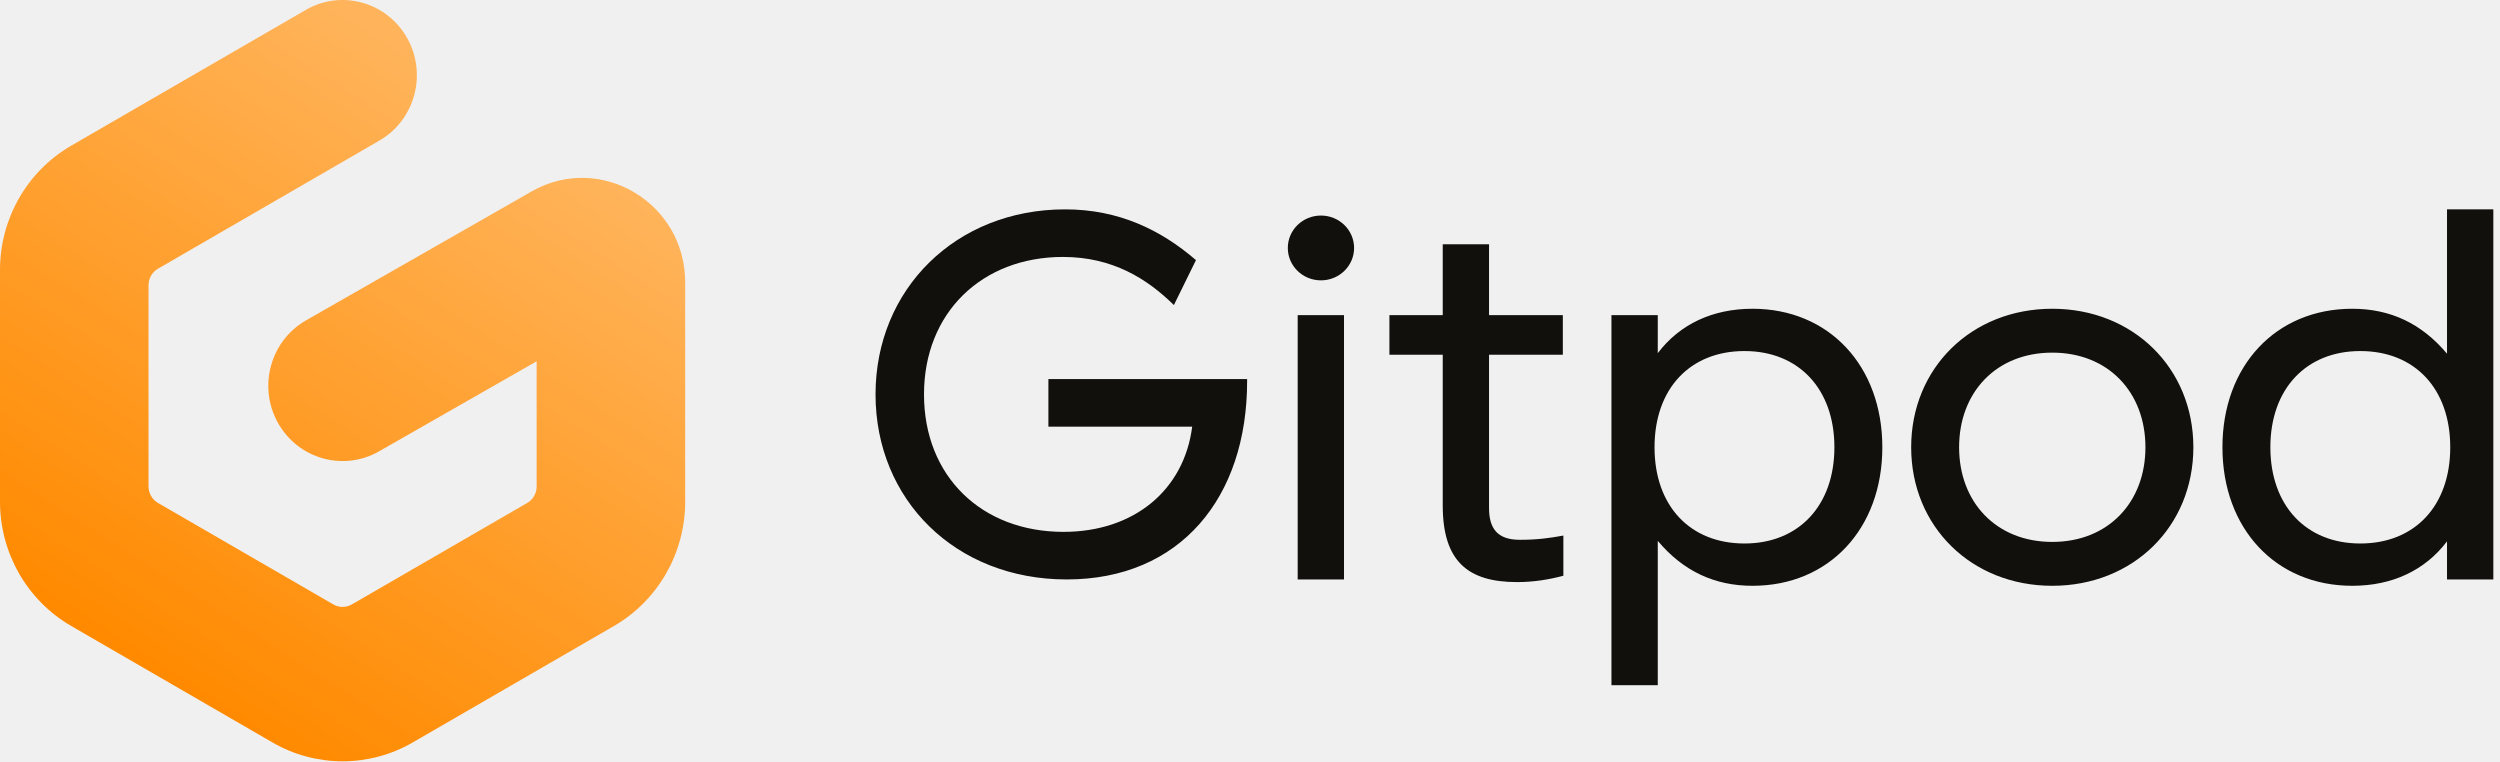
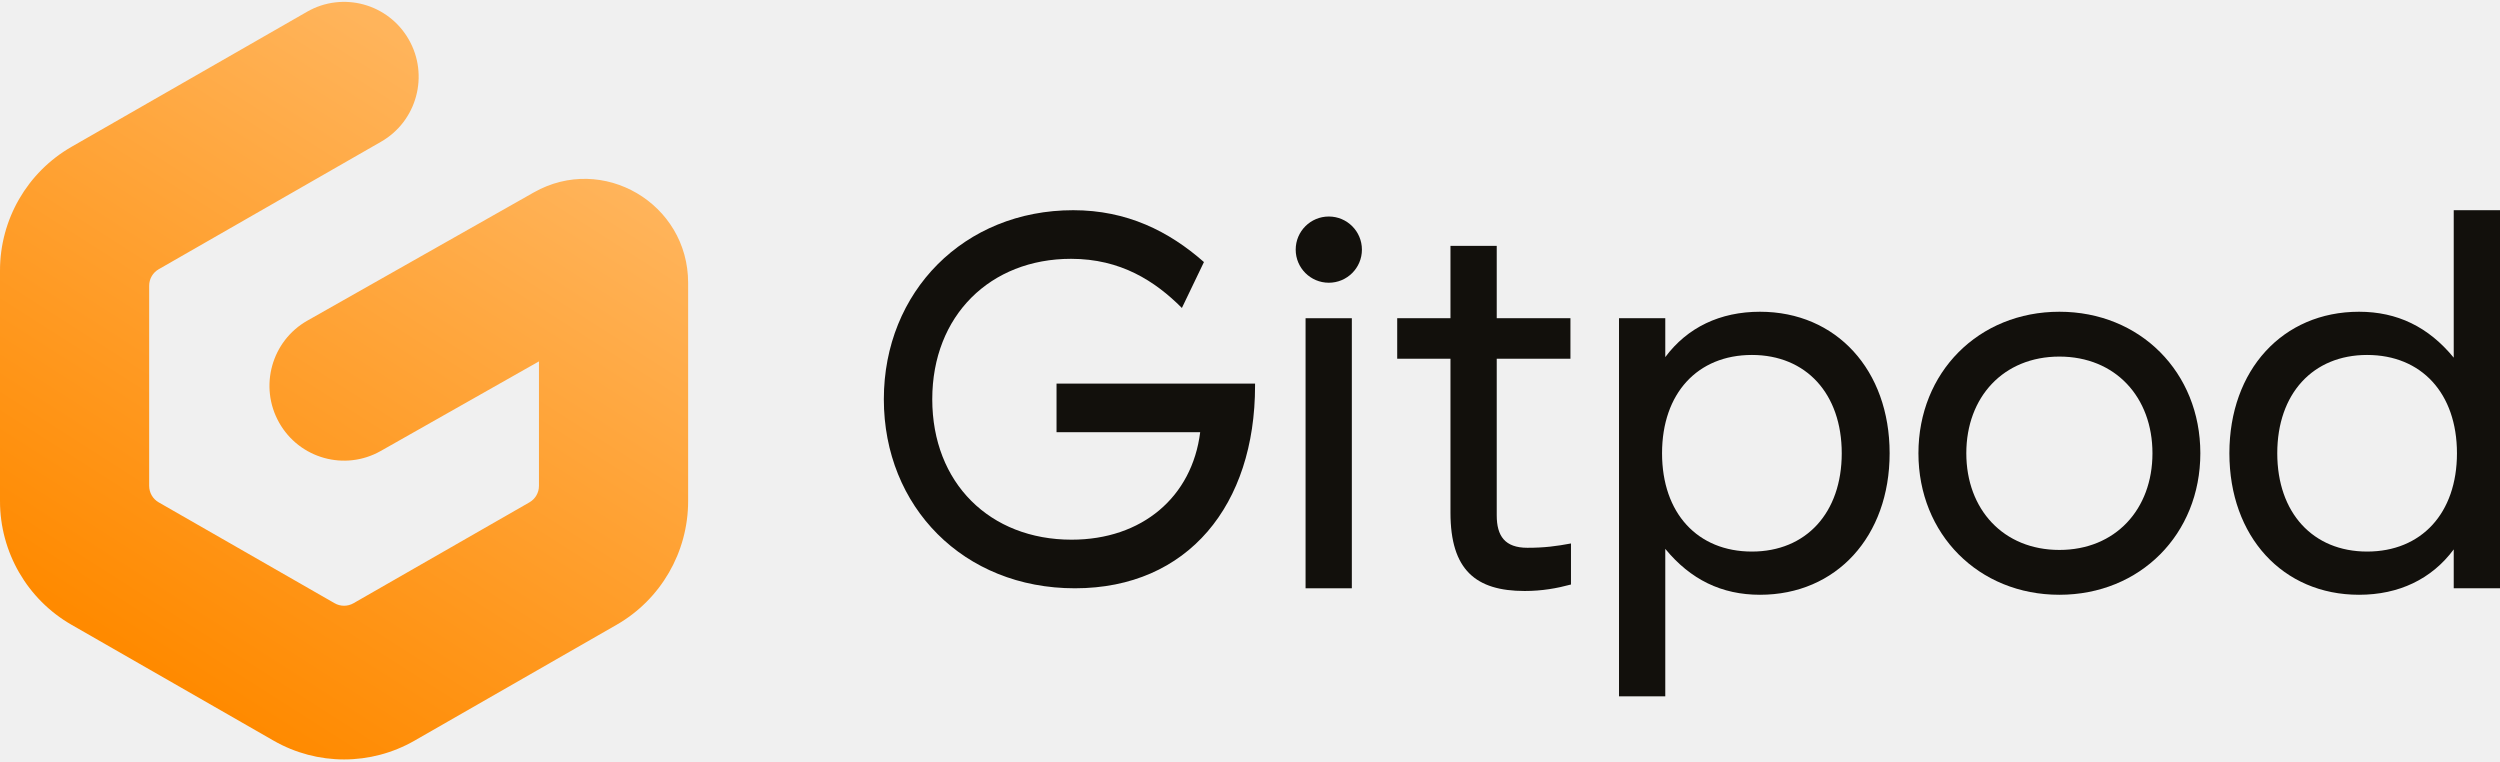
- <svg xmlns="http://www.w3.org/2000/svg" width="243" height="74" fill="none">
-   <g clip-path="url(#clip0)">
-     <path d="M103.685 56.322c-10.836 0-18.583-7.76-18.583-17.986s7.8-17.986 18.426-17.986c5.234 0 9.317 2.004 12.72 4.933l-2.146 4.368c-2.618-2.569-5.968-4.676-10.784-4.676-7.852 0-13.505 5.396-13.505 13.361 0 7.965 5.6 13.361 13.558 13.361 6.857 0 11.725-4.06 12.51-10.226h-13.976v-4.625h19.316v.205c0 11.306-6.491 19.271-17.536 19.271zM126.135 30.628h4.502v25.694h-4.502V30.628zM151.959 55.962v-3.905c-1.413.257-2.565.411-4.24.411-2.198 0-2.984-1.13-2.984-3.083V34.482h7.172v-3.854h-7.172v-6.886h-4.501v6.886h-5.183v3.854h5.183v14.646c0 5.447 2.46 7.451 7.223 7.451 1.675 0 3.141-.257 4.502-.617z" fill="#12100C" />
-     <path fill-rule="evenodd" clip-rule="evenodd" d="M161.135 66.6h-4.502V30.628h4.502v3.7c2.146-2.827 5.339-4.317 9.213-4.317 7.433 0 12.615 5.55 12.615 13.464 0 7.914-5.182 13.464-12.615 13.464-3.717 0-6.753-1.439-9.213-4.368V66.6zm-.314-23.125c0 5.704 3.454 9.353 8.741 9.353 5.287 0 8.742-3.7 8.742-9.353s-3.455-9.353-8.742-9.353c-5.287 0-8.741 3.649-8.741 9.353zM185.766 43.475c0 7.708 5.863 13.464 13.715 13.464 7.851 0 13.714-5.756 13.714-13.464s-5.863-13.464-13.714-13.464c-7.852 0-13.715 5.756-13.715 13.464zm22.77 0c0 5.344-3.611 9.199-9.055 9.199-5.445 0-9.056-3.855-9.056-9.199 0-5.344 3.611-9.199 9.056-9.199 5.444 0 9.055 3.855 9.055 9.199zM237.85 20.35h4.502v35.972h-4.502v-3.7c-2.146 2.827-5.34 4.317-9.213 4.317-7.433 0-12.616-5.55-12.616-13.464 0-7.914 5.183-13.464 12.616-13.464 3.716 0 6.752 1.439 9.213 4.368V20.35zm.314 23.125c0-5.704-3.455-9.353-8.742-9.353-5.287 0-8.742 3.7-8.742 9.353s3.455 9.353 8.742 9.353c5.287 0 8.742-3.649 8.742-9.353z" fill="#12100C" />
-     <path d="M128.396 27.251c1.779 0 3.222-1.41 3.222-3.15s-1.443-3.15-3.222-3.15-3.221 1.41-3.221 3.15 1.442 3.15 3.221 3.15z" fill="#12100C" />
-     <path fill-rule="evenodd" clip-rule="evenodd" d="M39.568 3.685c1.978 3.506.775 7.972-2.686 9.976L15.358 26.118c-.57.329-.92.942-.92 1.606V47.28c0 .664.35 1.277.92 1.607l17.037 9.86c.561.325 1.249.325 1.81 0l17.037-9.86c.57-.33.92-.943.92-1.607V35.118l-15.315 8.751c-3.472 1.985-7.875.742-9.834-2.775-1.96-3.516-.733-7.976 2.74-9.96l21.913-12.523c6.675-3.814 14.934 1.07 14.934 8.833v21.32c0 4.993-2.642 9.604-6.923 12.082l-19.56 11.32a13.589 13.589 0 01-13.633 0L6.922 60.847C2.642 58.368 0 53.757 0 48.764V26.239c0-4.993 2.642-9.604 6.923-12.081L29.718.965c3.462-2.004 7.872-.786 9.85 2.72z" fill="url(#paint0_linear)" />
-   </g>
+ <svg xmlns="http://www.w3.org/2000/svg" viewBox="0 0 396 120" height="74" width="243" fill="none">
+   <path d="M170.253 92.889C152.612 92.889 140 79.97 140 62.944C140 45.919 152.698 33 169.997 33C178.519 33 185.166 36.337 190.705 41.213L187.211 48.486C182.951 44.208 177.496 40.7 169.656 40.7C156.873 40.7 147.67 49.683 147.67 62.944C147.67 76.206 156.788 85.189 169.742 85.189C180.905 85.189 188.831 78.43 190.109 68.163H167.355V60.463H198.801V60.806C198.801 79.628 188.234 92.889 170.253 92.889Z" fill="#12100C" />
+   <path d="M206.802 50.111H214.131V92.889H206.802V50.111Z" fill="#12100C" />
+   <path d="M248.843 92.29V85.788C246.542 86.216 244.667 86.472 241.94 86.472C238.361 86.472 237.083 84.59 237.083 81.339V56.528H248.758V50.111H237.083V38.647H229.754V50.111H221.317V56.528H229.754V80.911C229.754 89.98 233.759 93.317 241.514 93.317C244.241 93.317 246.627 92.889 248.843 92.29Z" fill="#12100C" />
+   <path fill-rule="evenodd" clip-rule="evenodd" d="M263.78 110H256.451V50.111H263.78V56.271C267.274 51.566 272.473 49.084 278.779 49.084C290.88 49.084 299.317 58.324 299.317 71.5C299.317 84.675 290.88 93.916 278.779 93.916C272.728 93.916 267.786 91.52 263.78 86.643V110ZM263.269 71.5C263.269 80.997 268.893 87.071 277.501 87.071C286.108 87.071 291.732 80.911 291.732 71.5C291.732 62.089 286.108 55.929 277.501 55.929C268.893 55.929 263.269 62.003 263.269 71.5Z" fill="#12100C" />
+   <path fill-rule="evenodd" clip-rule="evenodd" d="M303.879 71.5C303.879 84.333 313.424 93.916 326.207 93.916C338.99 93.916 348.534 84.333 348.534 71.5C348.534 58.667 338.99 49.084 326.207 49.084C313.424 49.084 303.879 58.667 303.879 71.5ZM340.95 71.5C340.95 80.398 335.07 86.814 326.207 86.814C317.344 86.814 311.464 80.398 311.464 71.5C311.464 62.602 317.344 56.186 326.207 56.186C335.07 56.186 340.95 62.602 340.95 71.5Z" fill="#12100C" />
+   <path fill-rule="evenodd" clip-rule="evenodd" d="M388.671 33H396V92.889H388.671V86.729C385.177 91.434 379.979 93.916 373.673 93.916C361.571 93.916 353.135 84.675 353.135 71.5C353.135 58.324 361.571 49.084 373.673 49.084C379.723 49.084 384.666 51.48 388.671 56.357V33ZM389.182 71.5C389.182 62.003 383.558 55.929 374.951 55.929C366.344 55.929 360.719 62.089 360.719 71.5C360.719 80.911 366.344 87.071 374.951 87.071C383.558 87.071 389.182 80.997 389.182 71.5Z" fill="#12100C" />
+   <path d="M210.483 44.489C213.379 44.489 215.728 42.141 215.728 39.245C215.728 36.348 213.379 34 210.483 34C207.586 34 205.238 36.348 205.238 39.245C205.238 42.141 207.586 44.489 210.483 44.489Z" fill="#12100C" />
+   <path fill-rule="evenodd" clip-rule="evenodd" d="M64.758 5.976C67.995 11.661 66.027 18.904 60.362 22.152L25.137 42.352C24.204 42.887 23.629 43.879 23.629 44.954V76.673C23.629 77.748 24.204 78.74 25.137 79.275L53.008 95.257C53.932 95.787 55.068 95.787 55.992 95.257L83.863 79.275C84.796 78.74 85.371 77.748 85.371 76.673V56.947L60.306 71.14C54.623 74.357 47.417 72.343 44.21 66.64C41.004 60.937 43.011 53.705 48.694 50.487L84.559 30.18C95.483 23.995 109 31.916 109 44.504V79.076C109 87.174 104.676 94.651 97.67 98.669L65.656 117.027C58.743 120.991 50.257 120.991 43.344 117.027L11.33 98.669C4.324 94.651 0 87.174 0 79.076V42.551C0 34.453 4.324 26.976 11.33 22.959L48.638 1.564C54.304 -1.685 61.521 0.291 64.758 5.976Z" fill="url(#paint0_linear)" />
  <defs>
-     <linearGradient id="paint0_linear" x1="50.127" y1="11.19" x2="15.32" y2="65.22" gradientUnits="userSpaceOnUse">
+     <linearGradient id="paint0_linear" x1="82.04" y1="18.146" x2="25.812" y2="106.234" gradientUnits="userSpaceOnUse">
      <stop stop-color="#FFB45B" />
      <stop offset="1" stop-color="#FF8A00" />
    </linearGradient>
-     <clipPath id="clip0">
-       <path fill="#fff" d="M0 0h242.35v74H0z" />
-     </clipPath>
  </defs>
</svg>
